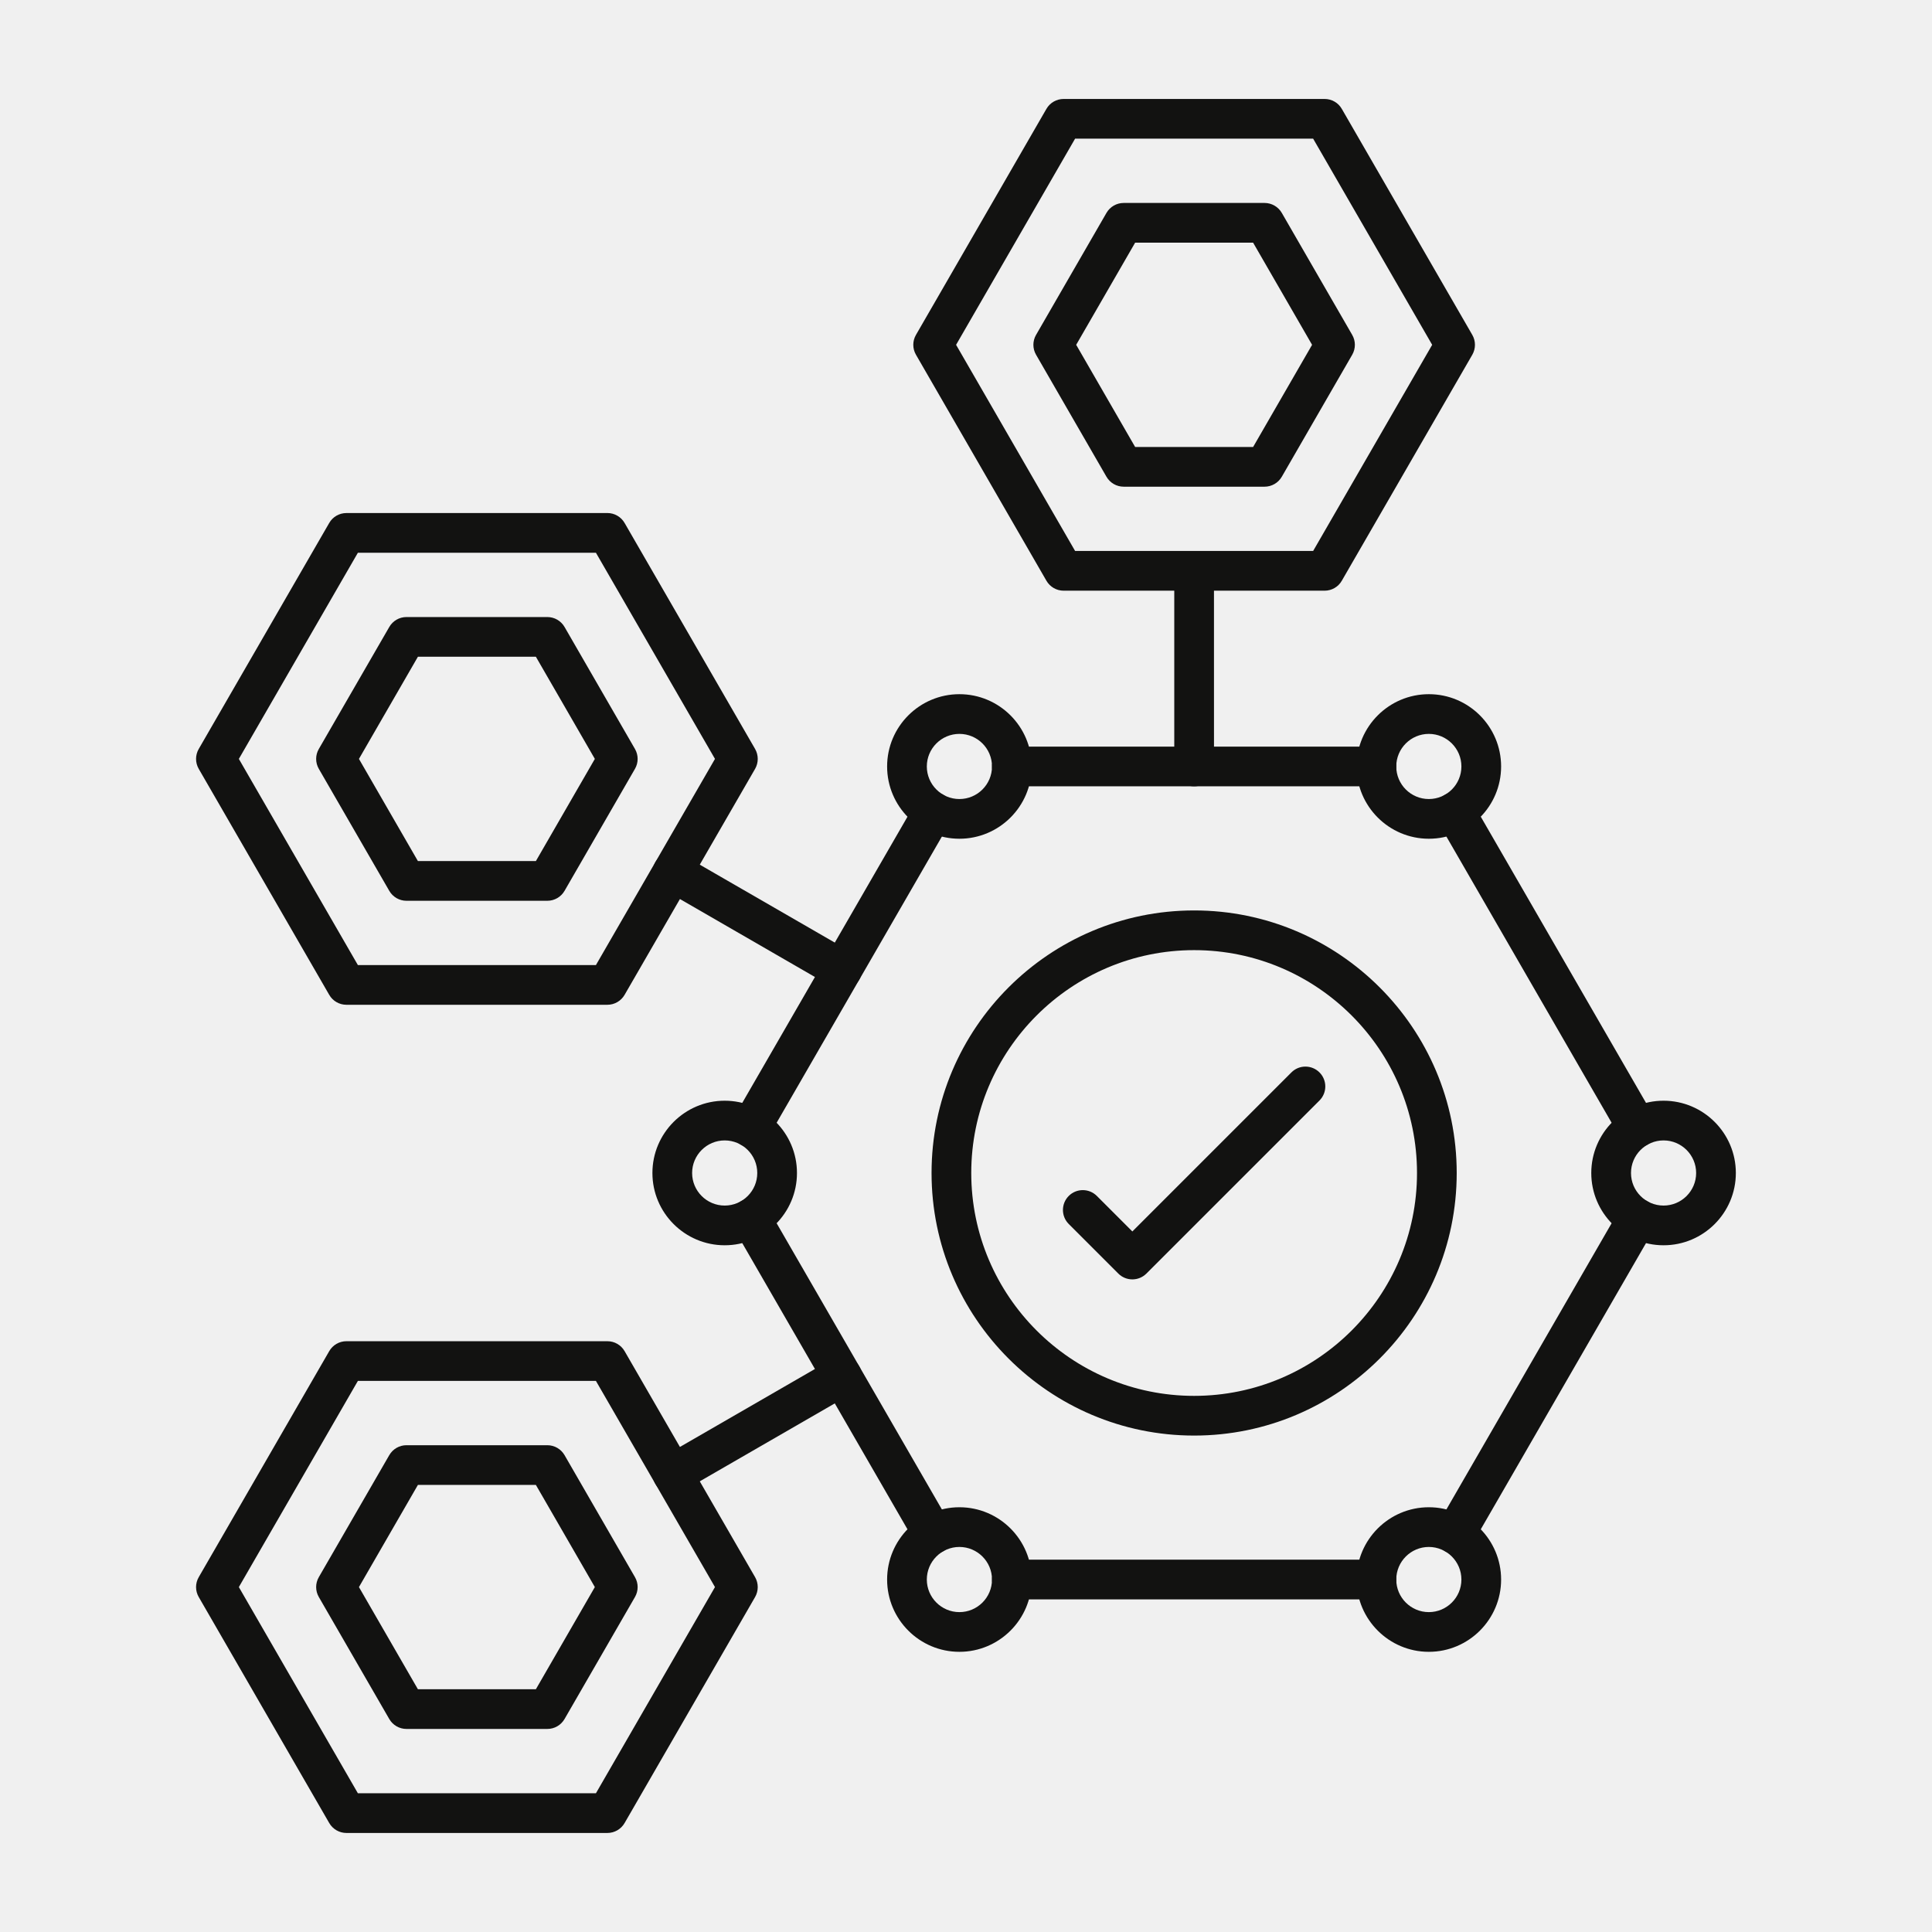
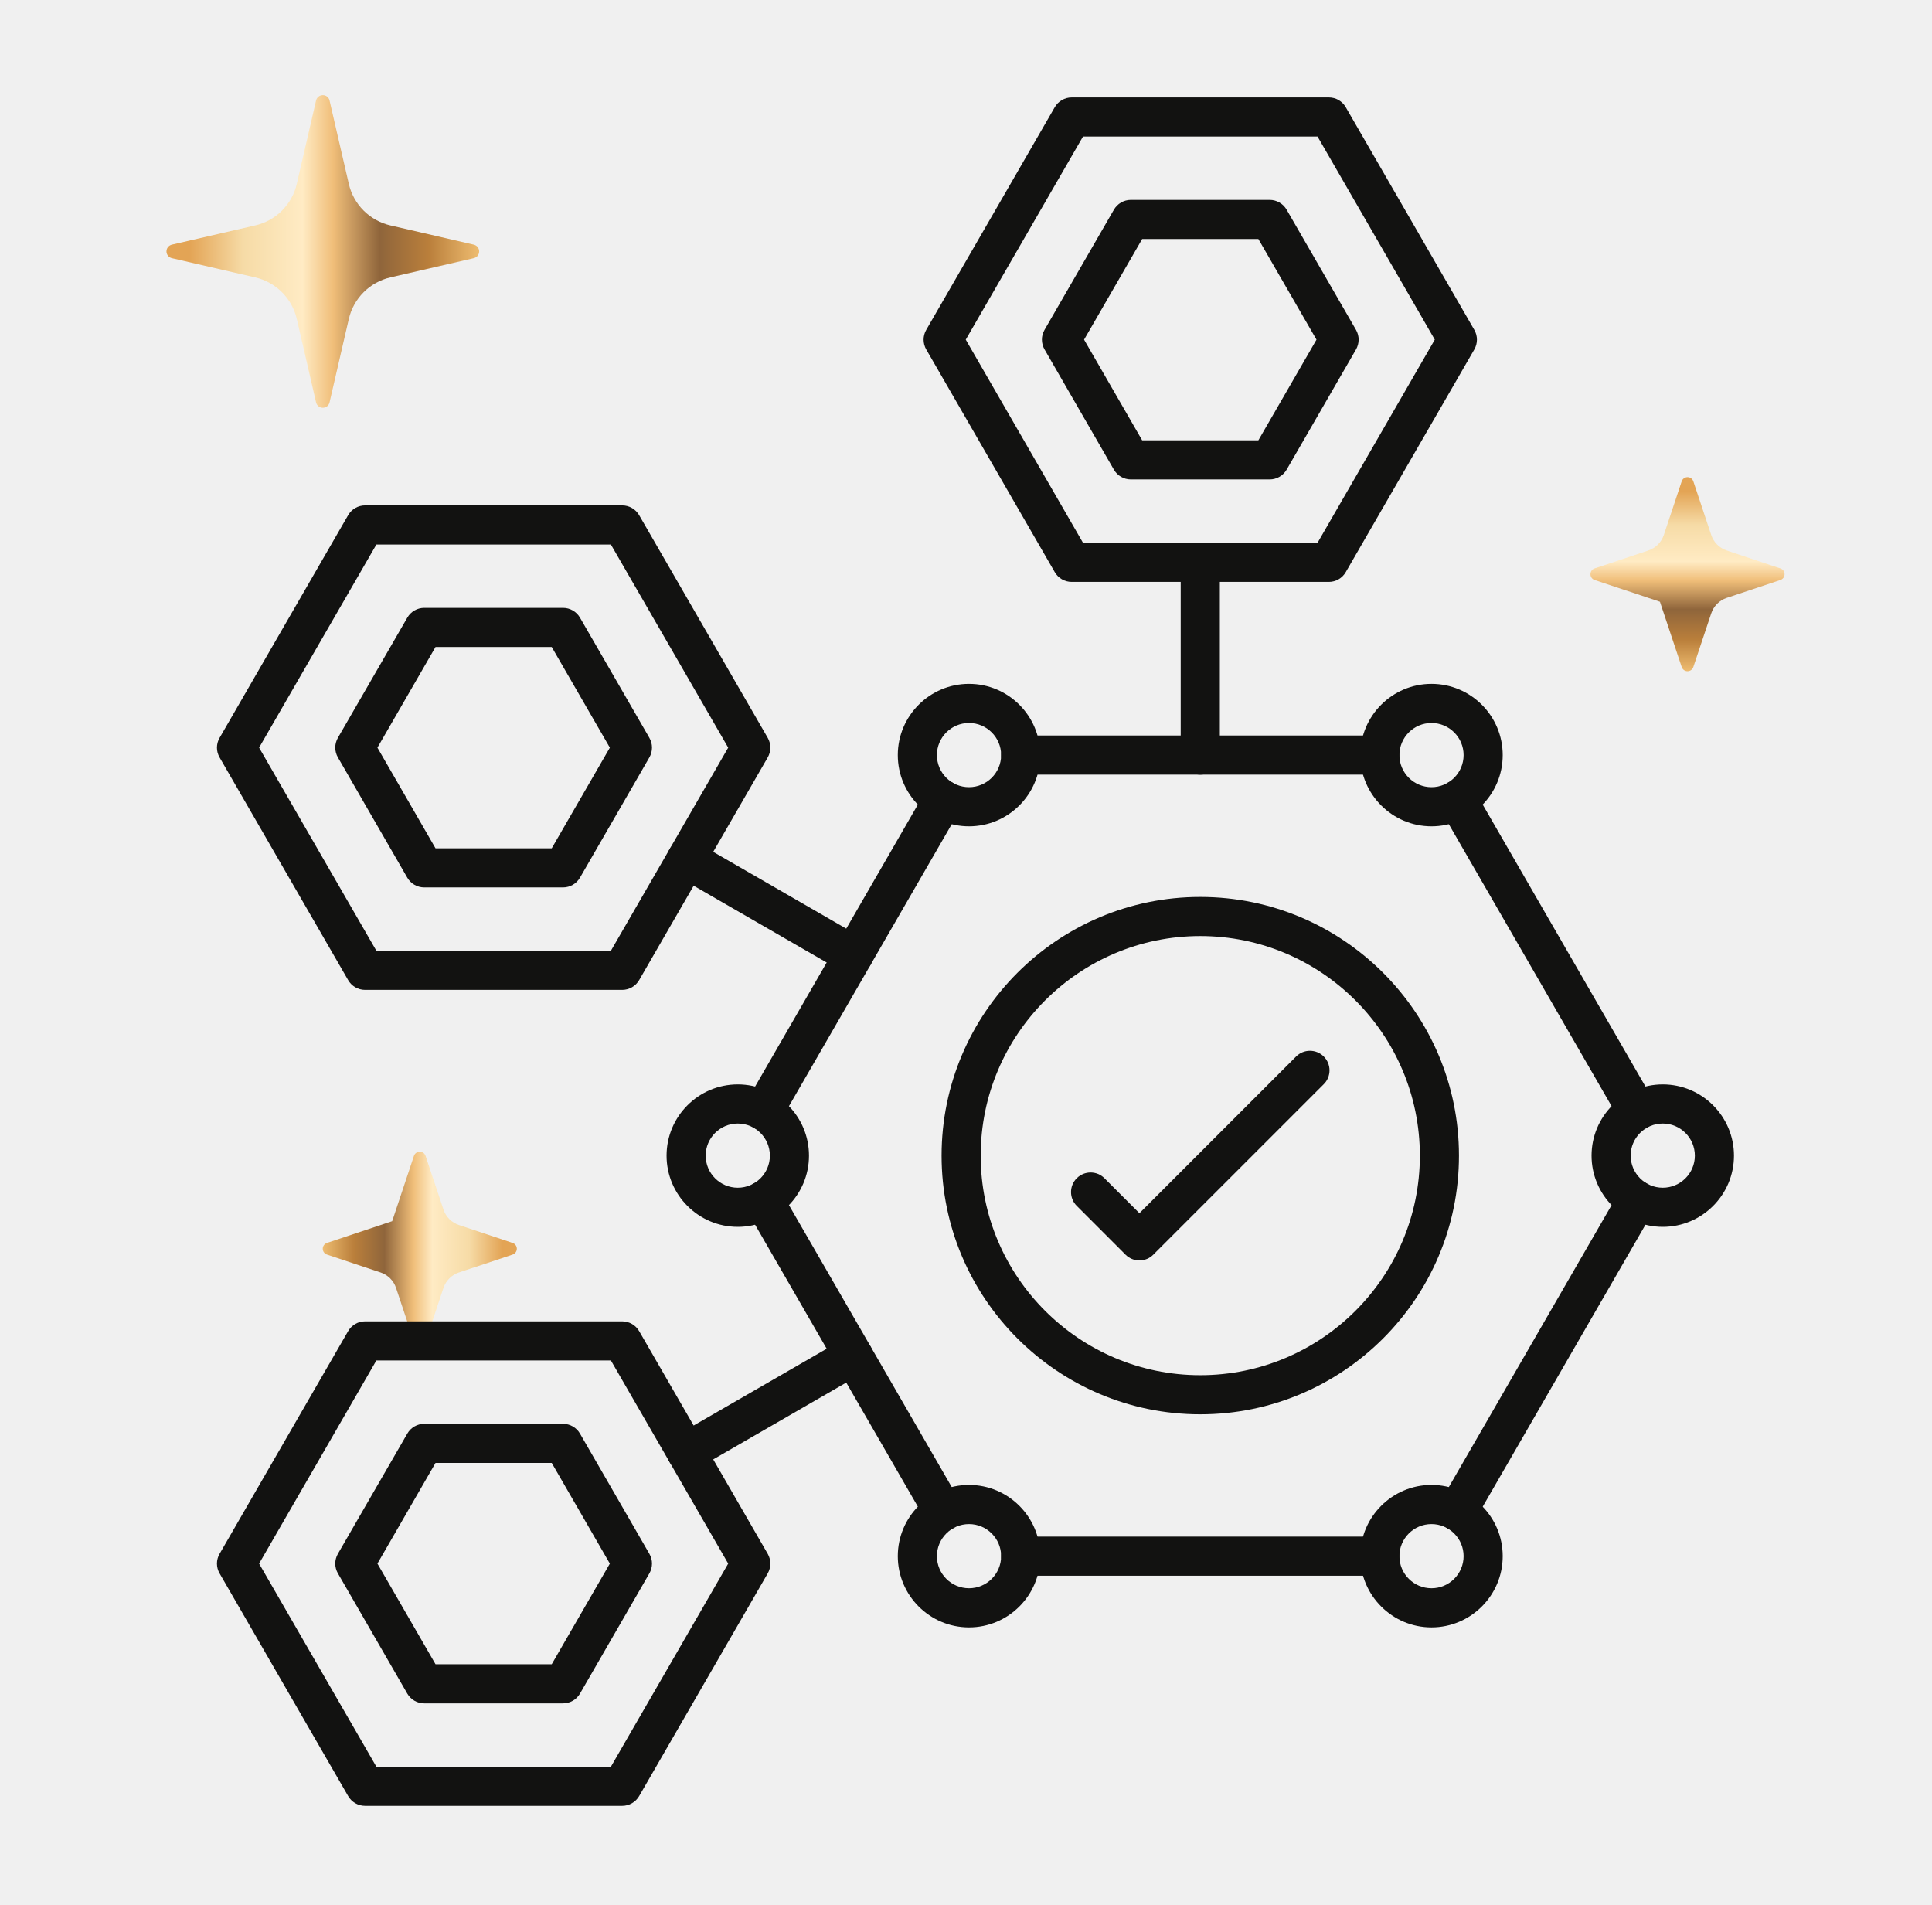
- <svg xmlns="http://www.w3.org/2000/svg" width="100" height="100" viewBox="0 0 100 100" fill="none">
-   <g clip-path="url(#clip0_3_2524)">
-     <path fill-rule="evenodd" clip-rule="evenodd" d="M71.243 40.699H52.374C51.805 40.699 51.346 40.239 51.346 39.672C51.346 39.104 51.805 38.644 52.374 38.644L71.243 38.644C71.812 38.644 72.27 39.104 72.27 39.672C72.27 40.239 71.811 40.7 71.243 40.699ZM38.867 59.391C38.691 59.391 38.515 59.347 38.354 59.254C37.862 58.97 37.694 58.342 37.978 57.85L47.413 41.508C47.696 41.017 48.324 40.848 48.816 41.132C49.307 41.416 49.476 42.045 49.193 42.536L39.758 58.877C39.567 59.207 39.221 59.392 38.867 59.391ZM84.75 59.391C84.395 59.391 84.049 59.207 83.858 58.878L74.424 42.536C74.14 42.044 74.309 41.416 74.8 41.132C75.293 40.848 75.92 41.017 76.204 41.509L85.639 57.85C85.922 58.341 85.754 58.97 85.262 59.254C85.1 59.347 84.923 59.392 84.75 59.391ZM48.302 80.434C47.948 80.434 47.603 80.25 47.412 79.92L37.978 63.579C37.694 63.087 37.862 62.459 38.354 62.175C38.847 61.891 39.475 62.06 39.758 62.551L49.193 78.892C49.477 79.383 49.307 80.012 48.816 80.296C48.654 80.389 48.477 80.434 48.302 80.434ZM75.312 80.434C75.139 80.434 74.962 80.39 74.8 80.296C74.309 80.012 74.14 79.384 74.424 78.892L83.858 62.551C84.141 62.06 84.771 61.891 85.262 62.175C85.754 62.458 85.922 63.087 85.638 63.579L76.204 79.92C76.013 80.249 75.669 80.434 75.312 80.434ZM71.243 82.784H52.374C51.805 82.784 51.346 82.324 51.346 81.757C51.346 81.189 51.805 80.729 52.374 80.729L71.243 80.729C71.812 80.729 72.27 81.189 72.27 81.757C72.27 82.324 71.811 82.784 71.243 82.784Z" fill="#121211" />
-     <path fill-rule="evenodd" clip-rule="evenodd" d="M49.658 37.986C48.729 37.986 47.972 38.742 47.972 39.672C47.972 40.601 48.729 41.358 49.658 41.358C50.59 41.358 51.346 40.602 51.346 39.672C51.346 38.742 50.59 37.986 49.658 37.986ZM49.658 43.413C47.596 43.413 45.917 41.735 45.917 39.672C45.917 37.609 47.596 35.931 49.658 35.931C51.722 35.93 53.401 37.609 53.401 39.672C53.401 41.735 51.722 43.413 49.658 43.413ZM73.956 37.986C73.027 37.986 72.27 38.742 72.27 39.672C72.27 40.601 73.026 41.358 73.956 41.358C74.886 41.358 75.642 40.602 75.642 39.672C75.642 38.742 74.885 37.986 73.956 37.986ZM73.956 43.413C71.894 43.413 70.215 41.735 70.215 39.672C70.215 37.609 71.894 35.931 73.956 35.931C76.02 35.93 77.697 37.609 77.697 39.672C77.697 41.735 76.02 43.413 73.956 43.413ZM86.106 59.028C85.176 59.028 84.42 59.785 84.42 60.714C84.42 61.644 85.176 62.4 86.106 62.4C87.035 62.4 87.792 61.644 87.792 60.714C87.792 59.784 87.035 59.028 86.106 59.028ZM86.106 64.455C84.043 64.455 82.364 62.777 82.364 60.714C82.365 58.651 84.043 56.973 86.106 56.973C88.168 56.973 89.847 58.651 89.847 60.714C89.847 62.777 88.168 64.456 86.106 64.455ZM37.51 59.028C36.581 59.028 35.824 59.785 35.824 60.714C35.824 61.644 36.581 62.4 37.51 62.4C38.44 62.4 39.196 61.644 39.196 60.714C39.196 59.784 38.44 59.028 37.51 59.028ZM37.51 64.455C35.448 64.455 33.769 62.777 33.769 60.714C33.769 58.651 35.448 56.973 37.51 56.973C39.573 56.973 41.251 58.651 41.251 60.714C41.252 62.777 39.572 64.456 37.51 64.455ZM49.658 80.07C48.729 80.07 47.972 80.827 47.972 81.757C47.972 82.686 48.729 83.443 49.658 83.443C50.59 83.443 51.346 82.686 51.346 81.757C51.346 80.827 50.59 80.071 49.658 80.07ZM49.658 85.498C47.596 85.498 45.917 83.82 45.917 81.757C45.917 79.693 47.596 78.015 49.658 78.015C51.722 78.015 53.401 79.694 53.401 81.757C53.401 83.819 51.722 85.498 49.658 85.498ZM73.956 80.07C73.027 80.07 72.27 80.827 72.27 81.757C72.27 82.686 73.026 83.443 73.956 83.443C74.886 83.443 75.642 82.686 75.642 81.757C75.642 80.827 74.885 80.071 73.956 80.07ZM73.956 85.498C71.894 85.498 70.215 83.82 70.215 81.757C70.215 79.693 71.894 78.015 73.956 78.015C76.02 78.015 77.697 79.694 77.697 81.757C77.697 83.819 76.02 85.498 73.956 85.498ZM61.808 49.179C55.447 49.179 50.272 54.353 50.272 60.714C50.272 67.075 55.447 72.25 61.808 72.25C68.168 72.249 73.344 67.075 73.344 60.714C73.344 54.353 68.168 49.179 61.808 49.179ZM61.808 74.305C54.315 74.305 48.217 68.208 48.217 60.714C48.217 53.22 54.315 47.124 61.808 47.124C69.301 47.123 75.399 53.22 75.399 60.714C75.4 68.208 69.301 74.305 61.808 74.305ZM18.524 49.952H30.845L37.007 39.281L30.845 28.61H18.524L12.363 39.281L18.524 49.952ZM31.439 52.007H17.93C17.564 52.007 17.223 51.812 17.041 51.493L10.286 39.795C10.102 39.477 10.102 39.085 10.286 38.767L17.041 27.068C17.223 26.75 17.564 26.555 17.929 26.555L31.439 26.554C31.806 26.554 32.145 26.751 32.329 27.069L39.084 38.767C39.266 39.085 39.266 39.477 39.084 39.795L32.329 51.493C32.145 51.811 31.806 52.007 31.439 52.007ZM55.647 28.518H67.968L74.129 17.848L67.968 7.177H55.647L49.487 17.848L55.647 28.518ZM68.563 30.574H55.053C54.686 30.574 54.347 30.378 54.163 30.06L47.41 18.361C47.226 18.043 47.226 17.652 47.41 17.334L54.163 5.635C54.347 5.317 54.686 5.122 55.053 5.122L68.563 5.122C68.929 5.122 69.269 5.317 69.451 5.635L76.206 17.334C76.389 17.652 76.389 18.044 76.206 18.362L69.451 30.06C69.269 30.378 68.928 30.574 68.563 30.574Z" fill="#121211" />
-     <path fill-rule="evenodd" clip-rule="evenodd" d="M58.755 23.136H64.861L67.913 17.848L64.861 12.56H58.755L55.703 17.848L58.755 23.136ZM65.455 25.191H58.161C57.794 25.191 57.455 24.995 57.271 24.677L53.626 18.361C53.442 18.044 53.442 17.652 53.626 17.334L57.271 11.019C57.455 10.701 57.794 10.505 58.161 10.505L65.455 10.505C65.82 10.505 66.161 10.701 66.345 11.019L69.99 17.334C70.174 17.652 70.174 18.044 69.99 18.362L66.345 24.677C66.161 24.995 65.82 25.191 65.455 25.191ZM43.584 51.221C43.41 51.221 43.232 51.177 43.071 51.083L34.303 46.02C33.81 45.736 33.642 45.108 33.926 44.617C34.21 44.125 34.837 43.956 35.33 44.241L44.099 49.303C44.589 49.587 44.759 50.216 44.475 50.707C44.284 51.037 43.938 51.221 43.584 51.221ZM61.808 40.7C61.24 40.7 60.78 40.24 60.78 39.672L60.78 29.546C60.78 28.979 61.24 28.519 61.808 28.519C62.375 28.519 62.835 28.979 62.835 29.547L62.836 39.672C62.836 40.24 62.375 40.7 61.808 40.7ZM18.524 92.819H30.845L37.007 82.147L30.845 71.476H18.524L12.363 82.147L18.524 92.819ZM31.439 94.874H17.93C17.564 94.874 17.225 94.678 17.041 94.36L10.286 82.661C10.102 82.343 10.102 81.952 10.286 81.634L17.041 69.935C17.225 69.617 17.564 69.421 17.929 69.421L31.439 69.421C31.806 69.421 32.145 69.617 32.329 69.935L39.084 81.634C39.266 81.952 39.266 82.344 39.084 82.661L32.329 94.36C32.145 94.678 31.806 94.874 31.439 94.874Z" fill="#121211" />
-     <path fill-rule="evenodd" clip-rule="evenodd" d="M34.816 77.326C34.461 77.326 34.116 77.142 33.925 76.812C33.642 76.32 33.809 75.692 34.302 75.408L43.071 70.345C43.563 70.062 44.191 70.23 44.475 70.722C44.759 71.213 44.589 71.842 44.099 72.125L35.33 77.188C35.167 77.281 34.991 77.326 34.816 77.326ZM58.611 66.221C58.338 66.221 58.077 66.113 57.884 65.92L55.319 63.355C54.917 62.953 54.917 62.303 55.319 61.901C55.72 61.5 56.371 61.5 56.773 61.902L58.611 63.74L66.843 55.508C67.244 55.106 67.895 55.107 68.296 55.508C68.698 55.909 68.698 56.56 68.296 56.962L59.337 65.92C59.144 66.113 58.883 66.221 58.611 66.221ZM21.631 87.435H27.737L30.789 82.147L27.737 76.859H21.631L18.579 82.147L21.631 87.435ZM28.331 89.49H21.037C20.672 89.49 20.332 89.294 20.149 88.977L16.502 82.661C16.318 82.343 16.318 81.951 16.502 81.633L20.149 75.318C20.333 75 20.671 74.804 21.037 74.804L28.331 74.804C28.698 74.804 29.037 75 29.221 75.318L32.866 81.633C33.05 81.951 33.05 82.343 32.866 82.661L29.221 88.976C29.037 89.294 28.698 89.49 28.331 89.49ZM21.631 44.569H27.737L30.789 39.281L27.737 33.993H21.631L18.579 39.281L21.631 44.569ZM28.331 46.624H21.037C20.672 46.624 20.332 46.428 20.149 46.11L16.502 39.795C16.318 39.477 16.318 39.085 16.502 38.767L20.149 32.452C20.333 32.134 20.671 31.938 21.037 31.938L28.331 31.938C28.698 31.938 29.037 32.134 29.221 32.452L32.866 38.767C33.05 39.085 33.05 39.477 32.866 39.795L29.221 46.11C29.037 46.428 28.698 46.624 28.331 46.624Z" fill="#121211" />
+ <svg xmlns="http://www.w3.org/2000/svg" width="70" height="69" viewBox="0 0 70 69" fill="none">
+   <g clip-path="url(#clip0_8_1675)">
+     <path d="M12.638 11.557C12.723 11.19 12.909 10.854 13.175 10.588C13.441 10.322 13.777 10.136 14.144 10.051L17.166 9.354C17.221 9.341 17.271 9.31 17.307 9.266C17.342 9.221 17.361 9.166 17.361 9.109C17.361 9.052 17.342 8.997 17.307 8.952C17.271 8.908 17.221 8.877 17.166 8.864L14.144 8.167C13.777 8.082 13.441 7.896 13.175 7.63C12.909 7.364 12.723 7.028 12.638 6.661L11.94 3.641C11.928 3.585 11.896 3.536 11.852 3.501C11.808 3.466 11.753 3.447 11.696 3.447C11.639 3.447 11.584 3.466 11.54 3.501C11.495 3.536 11.464 3.585 11.451 3.641L10.754 6.661C10.67 7.028 10.483 7.364 10.217 7.63C9.951 7.897 9.615 8.083 9.248 8.167L6.227 8.864C6.172 8.877 6.122 8.908 6.087 8.952C6.051 8.997 6.032 9.052 6.032 9.109C6.032 9.166 6.051 9.221 6.087 9.266C6.122 9.31 6.172 9.341 6.227 9.354L9.248 10.051C9.615 10.136 9.951 10.322 10.217 10.588C10.483 10.854 10.669 11.19 10.754 11.557L11.451 14.579C11.464 14.634 11.495 14.684 11.54 14.719C11.584 14.754 11.639 14.773 11.696 14.773C11.753 14.773 11.808 14.754 11.852 14.719C11.896 14.684 11.928 14.634 11.94 14.579L12.638 11.557Z" fill="url(#paint0_linear_8_1675)" />
+     <path d="M60.143 21.802L60.931 24.167C60.946 24.211 60.974 24.25 61.012 24.277C61.05 24.304 61.095 24.319 61.142 24.319C61.189 24.319 61.234 24.304 61.272 24.277C61.31 24.25 61.338 24.211 61.353 24.167L62.001 22.224C62.044 22.093 62.118 21.974 62.215 21.876C62.313 21.779 62.432 21.705 62.562 21.662L64.506 21.014C64.55 20.999 64.588 20.971 64.616 20.933C64.643 20.895 64.658 20.85 64.658 20.803C64.658 20.757 64.643 20.711 64.616 20.673C64.588 20.636 64.55 20.607 64.506 20.593L62.562 19.945C62.432 19.901 62.313 19.828 62.215 19.73C62.118 19.633 62.044 19.514 62.001 19.383L61.353 17.439C61.338 17.395 61.31 17.356 61.272 17.329C61.234 17.302 61.189 17.287 61.142 17.287C61.095 17.287 61.05 17.302 61.012 17.329C60.974 17.356 60.946 17.395 60.931 17.439L60.284 19.383C60.24 19.514 60.166 19.633 60.069 19.73C59.971 19.828 59.852 19.901 59.722 19.945L57.777 20.593C57.733 20.607 57.694 20.636 57.667 20.673C57.64 20.711 57.625 20.757 57.625 20.803C57.625 20.85 57.64 20.895 57.667 20.933C57.694 20.971 57.733 20.999 57.777 21.014L60.143 21.802Z" fill="url(#paint1_linear_8_1675)" />
+     <path d="M14.21 44.244L11.845 45.033C11.801 45.047 11.763 45.076 11.736 45.113C11.708 45.151 11.694 45.197 11.694 45.243C11.694 45.29 11.708 45.335 11.736 45.373C11.763 45.411 11.801 45.439 11.845 45.454L13.789 46.102C13.92 46.145 14.038 46.219 14.136 46.316C14.233 46.413 14.307 46.532 14.35 46.663L14.999 48.606C15.013 48.651 15.042 48.689 15.079 48.716C15.117 48.744 15.163 48.758 15.209 48.758C15.256 48.758 15.301 48.744 15.339 48.716C15.377 48.689 15.405 48.651 15.42 48.606L16.067 46.664C16.111 46.533 16.184 46.414 16.282 46.316C16.379 46.219 16.498 46.145 16.629 46.102L18.574 45.454C18.618 45.439 18.656 45.411 18.684 45.373C18.711 45.335 18.726 45.29 18.726 45.243C18.726 45.197 18.711 45.151 18.684 45.113C18.656 45.076 18.618 45.047 18.574 45.033L16.63 44.384C16.499 44.341 16.38 44.267 16.282 44.17C16.185 44.073 16.111 43.954 16.067 43.823L15.42 41.878C15.405 41.834 15.377 41.795 15.339 41.768C15.301 41.741 15.256 41.726 15.209 41.726C15.163 41.726 15.117 41.741 15.079 41.768C15.042 41.795 15.013 41.834 14.999 41.878L14.21 44.244Z" fill="url(#paint2_linear_8_1675)" />
+     <g clip-path="url(#clip1_8_1675)">
+       <path fill-rule="evenodd" clip-rule="evenodd" d="M49.995 28.066H36.982C36.59 28.066 36.273 27.749 36.273 27.358C36.273 26.966 36.589 26.649 36.982 26.649L49.995 26.649C50.388 26.649 50.703 26.966 50.703 27.358C50.704 27.749 50.387 28.066 49.995 28.066ZM27.666 40.957C27.546 40.957 27.424 40.927 27.313 40.862C26.974 40.666 26.858 40.233 27.054 39.894L33.56 28.624C33.756 28.285 34.189 28.169 34.528 28.365C34.867 28.56 34.984 28.994 34.788 29.333L28.282 40.603C28.15 40.83 27.911 40.957 27.666 40.957ZM59.31 40.957C59.066 40.957 58.827 40.83 58.695 40.603L52.189 29.333C51.993 28.994 52.11 28.561 52.448 28.365C52.788 28.169 53.221 28.285 53.417 28.624L59.923 39.894C60.119 40.233 60.003 40.666 59.663 40.862C59.552 40.927 59.43 40.957 59.31 40.957ZM34.174 55.469C33.929 55.469 33.692 55.342 33.56 55.115L27.054 43.845C26.858 43.506 26.974 43.072 27.313 42.877C27.653 42.681 28.086 42.797 28.282 43.136L34.788 54.406C34.984 54.745 34.867 55.179 34.528 55.374C34.417 55.439 34.295 55.469 34.174 55.469ZM52.801 55.469C52.682 55.469 52.56 55.439 52.448 55.374C52.11 55.178 51.993 54.745 52.189 54.406L58.695 43.136C58.891 42.797 59.325 42.681 59.663 42.877C60.003 43.072 60.119 43.506 59.923 43.845L53.417 55.115C53.285 55.342 53.047 55.469 52.801 55.469ZM49.995 57.09H36.982C36.59 57.09 36.273 56.773 36.273 56.381C36.273 55.99 36.589 55.673 36.982 55.673L49.995 55.673C50.388 55.673 50.703 55.99 50.703 56.381C50.704 56.773 50.387 57.09 49.995 57.09Z" fill="#121211" />
+       <path fill-rule="evenodd" clip-rule="evenodd" d="M35.109 26.195C34.468 26.195 33.946 26.716 33.946 27.358C33.946 27.999 34.468 28.52 35.109 28.52C35.751 28.52 36.273 27.999 36.273 27.358C36.273 26.716 35.751 26.195 35.109 26.195ZM35.109 29.938C33.687 29.938 32.529 28.78 32.529 27.358C32.529 25.935 33.687 24.777 35.109 24.777C36.532 24.777 37.69 25.935 37.69 27.358C37.691 28.78 36.532 29.938 35.109 29.938ZM51.866 26.195C51.225 26.195 50.703 26.716 50.703 27.358C50.703 27.999 51.225 28.52 51.866 28.52C52.507 28.52 53.029 27.999 53.029 27.358C53.029 26.716 52.507 26.195 51.866 26.195ZM51.866 29.938C50.444 29.938 49.286 28.78 49.286 27.358C49.286 25.935 50.444 24.777 51.866 24.777C53.289 24.777 54.446 25.935 54.446 27.358C54.446 28.78 53.289 29.938 51.866 29.938ZM60.245 40.707C59.604 40.707 59.082 41.228 59.082 41.87C59.083 42.511 59.604 43.032 60.245 43.032C60.886 43.032 61.408 42.511 61.408 41.87C61.408 41.228 60.886 40.707 60.245 40.707ZM60.245 44.45C58.823 44.45 57.665 43.292 57.665 41.87C57.665 40.447 58.823 39.289 60.245 39.289C61.667 39.289 62.825 40.447 62.825 41.87C62.825 43.292 61.667 44.45 60.245 44.45ZM26.731 40.707C26.09 40.707 25.568 41.228 25.568 41.87C25.568 42.511 26.09 43.032 26.731 43.032C27.372 43.032 27.894 42.511 27.894 41.87C27.894 41.228 27.372 40.707 26.731 40.707ZM26.731 44.45C25.309 44.45 24.151 43.292 24.151 41.87C24.151 40.447 25.309 39.289 26.731 39.289C28.154 39.289 29.311 40.447 29.311 41.87C29.311 43.292 28.153 44.45 26.731 44.45ZM35.109 55.219C34.468 55.219 33.946 55.74 33.946 56.381C33.946 57.023 34.468 57.544 35.109 57.544C35.751 57.544 36.273 57.023 36.273 56.381C36.273 55.74 35.751 55.219 35.109 55.219ZM35.109 58.962C33.687 58.962 32.529 57.804 32.529 56.381C32.529 54.959 33.687 53.801 35.109 53.801C36.532 53.801 37.69 54.959 37.69 56.381C37.691 57.804 36.532 58.962 35.109 58.962ZM51.866 55.219C51.225 55.219 50.703 55.74 50.703 56.381C50.703 57.023 51.225 57.544 51.866 57.544C52.507 57.544 53.029 57.023 53.029 56.381C53.029 55.74 52.507 55.219 51.866 55.219ZM51.866 58.962C50.444 58.962 49.286 57.804 49.286 56.381C49.286 54.959 50.444 53.801 51.866 53.801C53.289 53.801 54.446 54.959 54.446 56.381C54.446 57.804 53.289 58.962 51.866 58.962ZM43.488 33.914C39.102 33.914 35.532 37.483 35.532 41.87C35.532 46.256 39.102 49.825 43.488 49.825C47.874 49.825 51.444 46.256 51.444 41.87C51.444 37.483 47.874 33.914 43.488 33.914ZM43.488 51.242C38.32 51.242 34.115 47.038 34.115 41.87C34.115 36.701 38.32 32.497 43.488 32.497C48.656 32.497 52.861 36.701 52.861 41.87C52.862 47.038 48.656 51.242 43.488 51.242ZM13.637 34.447H22.134L26.384 27.088L22.134 19.729H13.637L9.388 27.088L13.637 34.447ZM22.544 35.865H13.227C12.975 35.865 12.74 35.73 12.614 35.51L7.956 27.442C7.829 27.223 7.829 26.953 7.956 26.734L12.614 18.665C12.74 18.446 12.975 18.311 13.227 18.311L22.544 18.311C22.797 18.311 23.031 18.446 23.158 18.666L27.816 26.733C27.942 26.953 27.942 27.223 27.816 27.442L23.158 35.51C23.031 35.73 22.797 35.865 22.544 35.865ZM39.239 19.666H47.737L51.985 12.306L47.737 4.947H39.239L34.991 12.306L39.239 19.666ZM48.147 21.083H38.83C38.576 21.083 38.342 20.948 38.216 20.729L33.559 12.661C33.432 12.441 33.432 12.171 33.559 11.952L38.216 3.884C38.343 3.665 38.576 3.53 38.83 3.53L48.147 3.53C48.399 3.53 48.634 3.665 48.759 3.884L53.417 11.952C53.544 12.171 53.544 12.441 53.417 12.661L48.759 20.729C48.634 20.948 48.399 21.083 48.147 21.083Z" fill="#121211" />
+       <path fill-rule="evenodd" clip-rule="evenodd" d="M41.383 15.953H45.593L47.699 12.306L45.593 8.66H41.383L39.278 12.306L41.383 15.953ZM46.003 17.37H40.973C40.72 17.37 40.486 17.236 40.359 17.016L37.846 12.661C37.719 12.441 37.718 12.171 37.845 11.952L40.359 7.597C40.486 7.377 40.719 7.242 40.973 7.242L46.003 7.242C46.255 7.242 46.49 7.377 46.617 7.597L49.131 11.952C49.258 12.171 49.257 12.441 49.131 12.661L46.617 17.016C46.49 17.235 46.255 17.37 46.003 17.37ZM30.919 35.322C30.8 35.322 30.677 35.292 30.566 35.227L24.519 31.736C24.179 31.54 24.063 31.107 24.259 30.768C24.455 30.429 24.888 30.312 25.227 30.508L31.275 34C31.613 34.195 31.73 34.629 31.535 34.968C31.403 35.195 31.164 35.322 30.919 35.322ZM43.488 28.066C43.097 28.066 42.779 27.749 42.779 27.358L42.779 20.374C42.779 19.983 43.097 19.666 43.488 19.666C43.879 19.666 44.197 19.983 44.197 20.374L44.197 27.357C44.197 27.749 43.879 28.066 43.488 28.066ZM13.637 64.01H22.134L26.384 56.651L22.134 49.291H13.637L9.388 56.651L13.637 64.01ZM22.544 65.428H13.227C12.975 65.428 12.741 65.293 12.614 65.073L7.956 57.005C7.829 56.786 7.829 56.516 7.956 56.297L12.614 48.228C12.741 48.009 12.975 47.874 13.227 47.874L22.544 47.874C22.797 47.874 23.031 48.009 23.158 48.229L27.816 56.297C27.942 56.516 27.942 56.786 27.816 57.005L23.158 65.073C23.031 65.293 22.797 65.428 22.544 65.428Z" fill="#121211" />
+       <path fill-rule="evenodd" clip-rule="evenodd" d="M24.873 53.326C24.628 53.326 24.39 53.199 24.259 52.971C24.063 52.632 24.179 52.199 24.518 52.003L30.566 48.512C30.906 48.316 31.338 48.432 31.534 48.771C31.73 49.11 31.613 49.544 31.274 49.739L25.227 53.231C25.115 53.295 24.993 53.326 24.873 53.326ZM41.283 45.667C41.095 45.667 40.915 45.593 40.782 45.46L39.013 43.69C38.736 43.414 38.736 42.965 39.013 42.688C39.29 42.411 39.739 42.411 40.016 42.688L41.283 43.956L46.96 38.279C47.237 38.002 47.686 38.002 47.963 38.279C48.24 38.556 48.24 39.005 47.963 39.281L41.784 45.46C41.651 45.593 41.471 45.667 41.283 45.667ZM15.78 60.297H19.99L22.096 56.651L19.99 53.004H15.78L13.675 56.651L15.78 60.297ZM20.4 61.715H15.37C15.118 61.715 14.884 61.58 14.757 61.361L12.243 57.005C12.116 56.786 12.116 56.516 12.242 56.297L14.758 51.941C14.884 51.722 15.118 51.587 15.37 51.587L20.4 51.587C20.654 51.587 20.887 51.722 21.014 51.941L23.528 56.296C23.655 56.516 23.654 56.786 23.528 57.005L21.014 61.361C20.887 61.58 20.654 61.715 20.4 61.715ZM15.78 30.735H19.99L22.096 27.088L19.99 23.441H15.78L13.675 27.088L15.78 30.735ZM20.4 32.152H15.37C15.118 32.152 14.884 32.017 14.757 31.798L12.243 27.442C12.116 27.223 12.116 26.953 12.242 26.733L14.758 22.378C14.884 22.159 15.118 22.024 15.37 22.024L20.4 22.024C20.654 22.024 20.887 22.159 21.014 22.378L23.528 26.733C23.655 26.953 23.654 27.223 23.528 27.442L21.014 31.798C20.887 32.017 20.654 32.152 20.4 32.152Z" fill="#121211" />
+     </g>
  </g>
  <defs>
-     <clipPath id="clip0_3_2524">
-       <rect width="100" height="100" fill="white" />
+     <linearGradient id="paint0_linear_8_1675" x1="6.032" y1="9.599" x2="17.361" y2="9.599" gradientUnits="userSpaceOnUse">
+       <stop offset="0.073" stop-color="#E3A455" />
+       <stop offset="0.245" stop-color="#F6DBA6" />
+       <stop offset="0.435" stop-color="#FFEBC4" />
+       <stop offset="0.533" stop-color="#F0BE79" />
+       <stop offset="0.682" stop-color="#8F653B" />
+       <stop offset="0.839" stop-color="#BA7F3B" />
+       <stop offset="1" stop-color="#EEBC70" />
+     </linearGradient>
+     <linearGradient id="paint1_linear_8_1675" x1="60.837" y1="17.287" x2="60.837" y2="24.319" gradientUnits="userSpaceOnUse">
+       <stop offset="0.073" stop-color="#E3A455" />
+       <stop offset="0.245" stop-color="#F6DBA6" />
+       <stop offset="0.435" stop-color="#FFEBC4" />
+       <stop offset="0.533" stop-color="#F0BE79" />
+       <stop offset="0.682" stop-color="#8F653B" />
+       <stop offset="0.839" stop-color="#BA7F3B" />
+       <stop offset="1" stop-color="#EEBC70" />
+     </linearGradient>
+     <linearGradient id="paint2_linear_8_1675" x1="18.726" y1="44.938" x2="11.694" y2="44.938" gradientUnits="userSpaceOnUse">
+       <stop offset="0.073" stop-color="#E3A455" />
+       <stop offset="0.245" stop-color="#F6DBA6" />
+       <stop offset="0.435" stop-color="#FFEBC4" />
+       <stop offset="0.533" stop-color="#F0BE79" />
+       <stop offset="0.682" stop-color="#8F653B" />
+       <stop offset="0.839" stop-color="#BA7F3B" />
+       <stop offset="1" stop-color="#EEBC70" />
+     </linearGradient>
+     <clipPath id="clip0_8_1675">
+       <rect width="68.966" height="68.966" fill="white" transform="translate(0.861816 -0.00244141)" />
+     </clipPath>
+     <clipPath id="clip1_8_1675">
+       <rect width="68.966" height="68.966" fill="white" transform="translate(0.861816 -0.00244141)" />
    </clipPath>
  </defs>
</svg>
